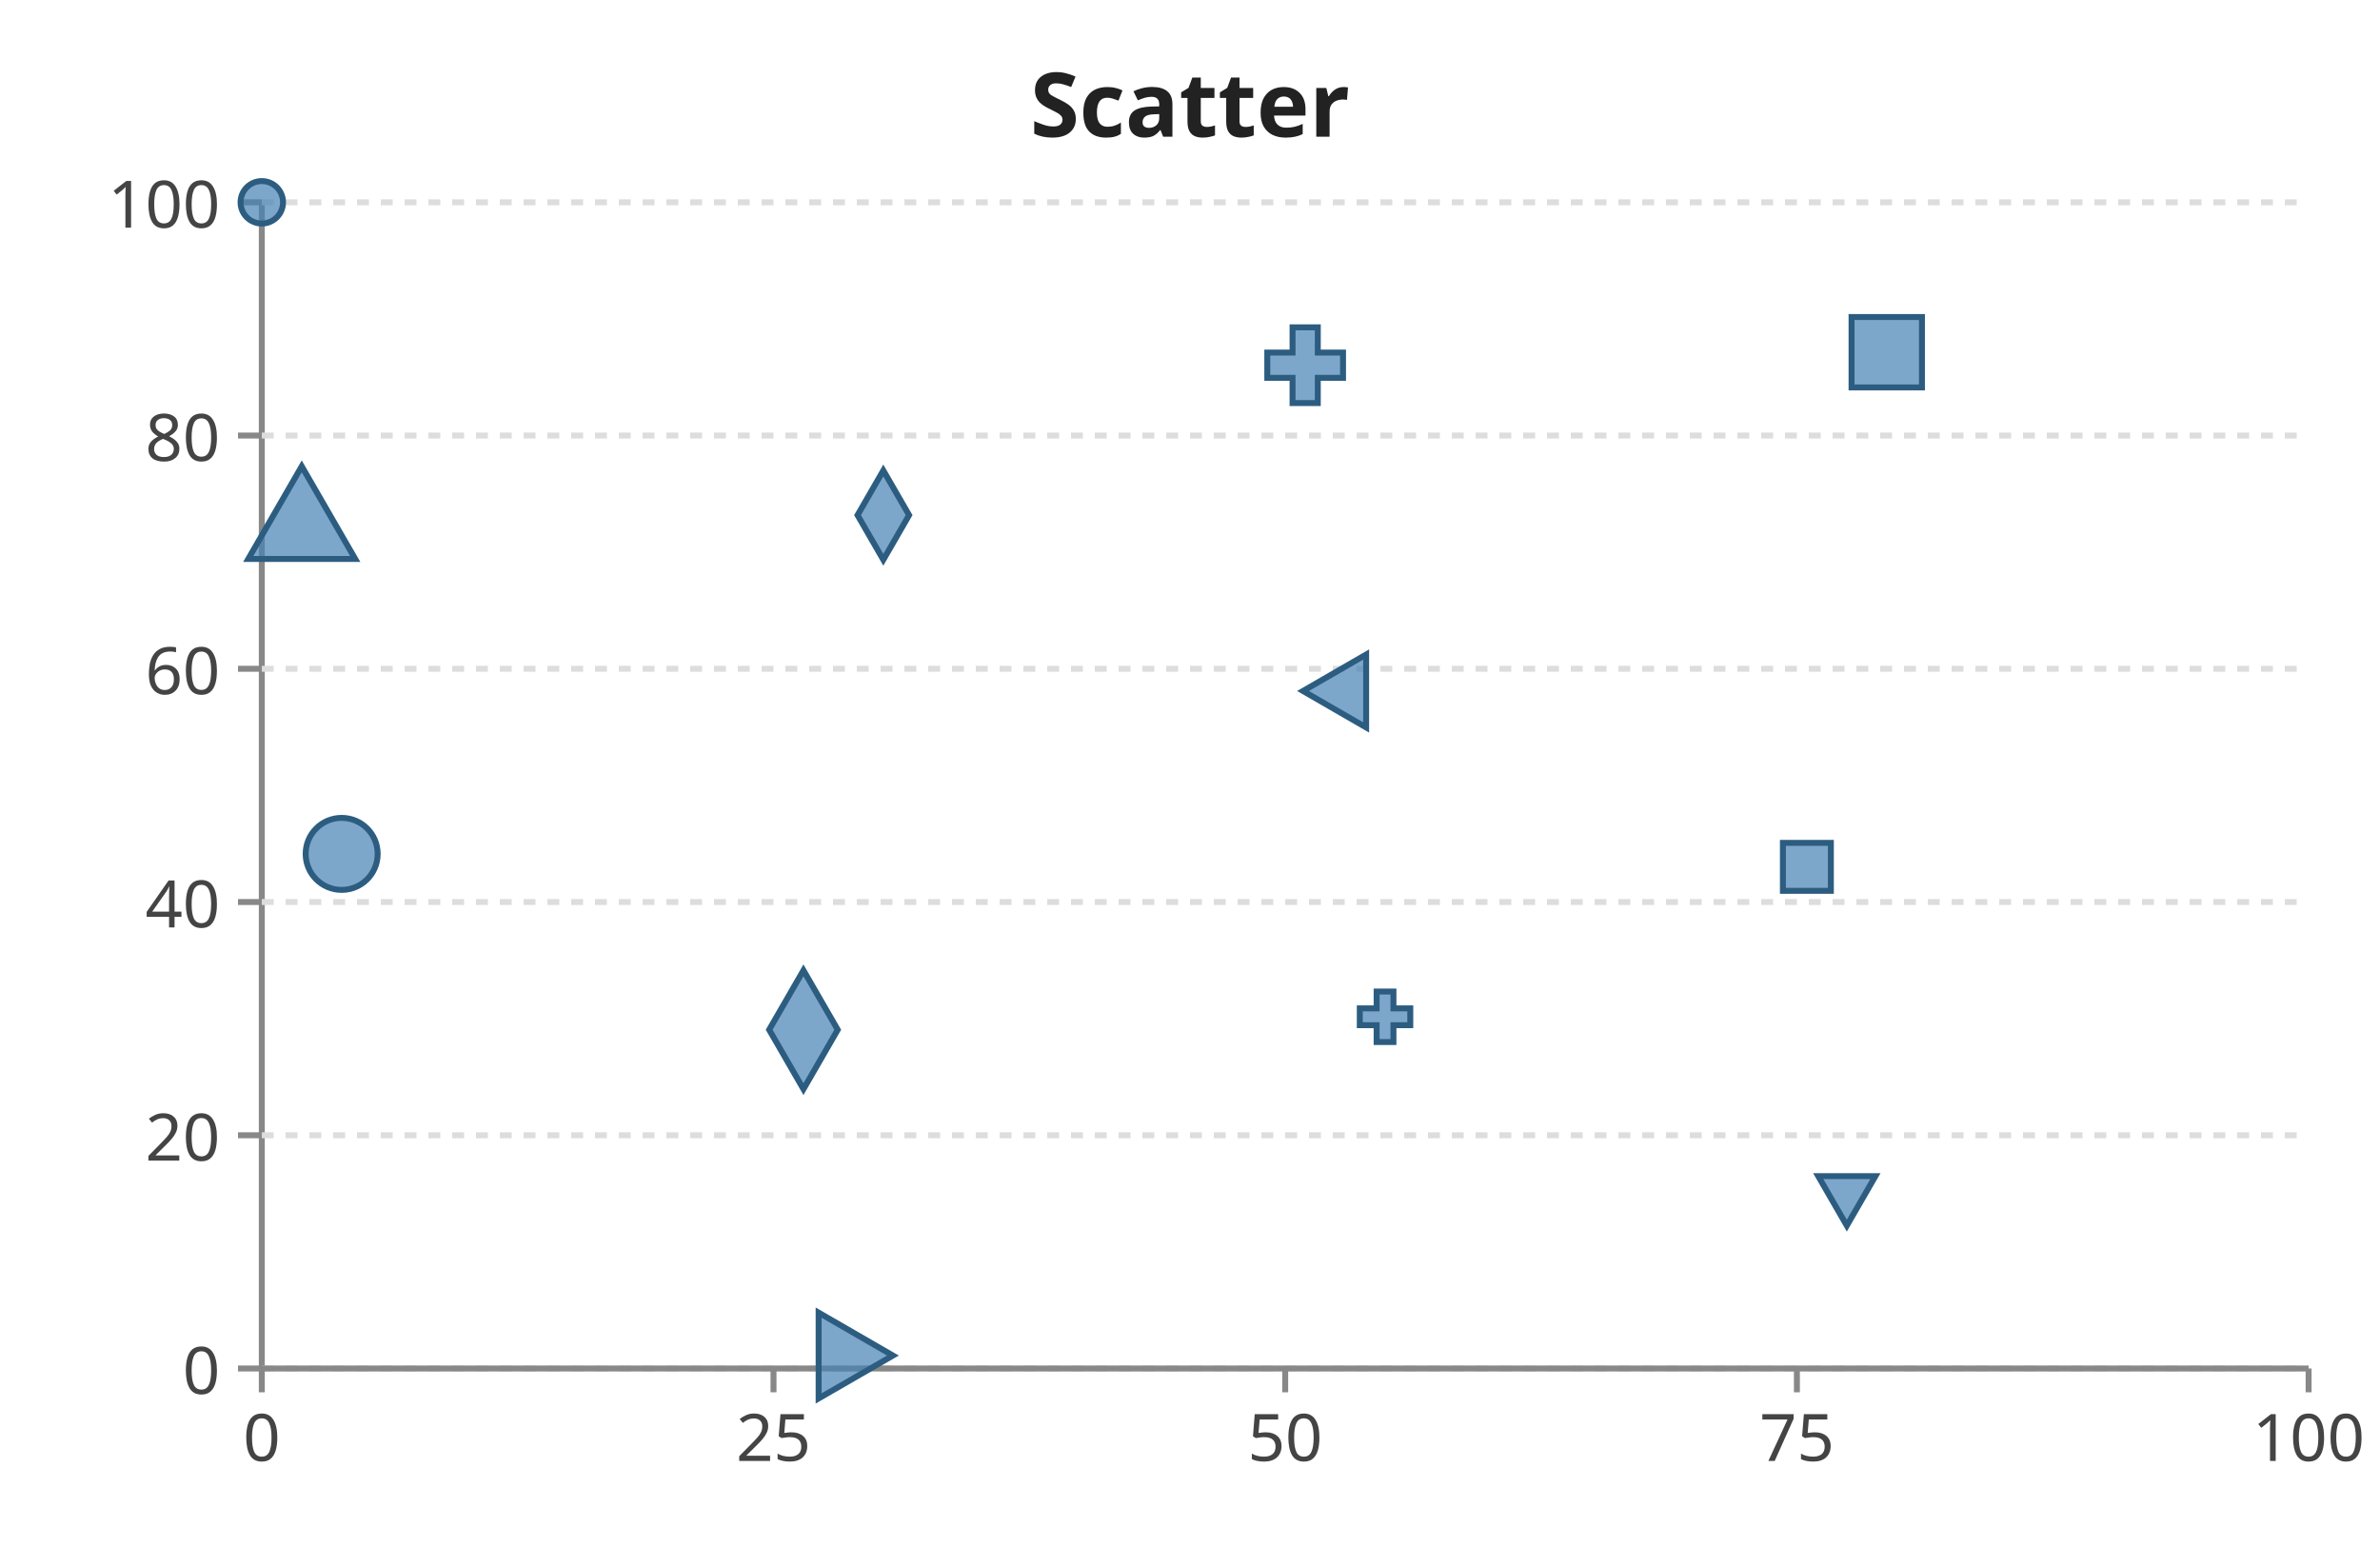
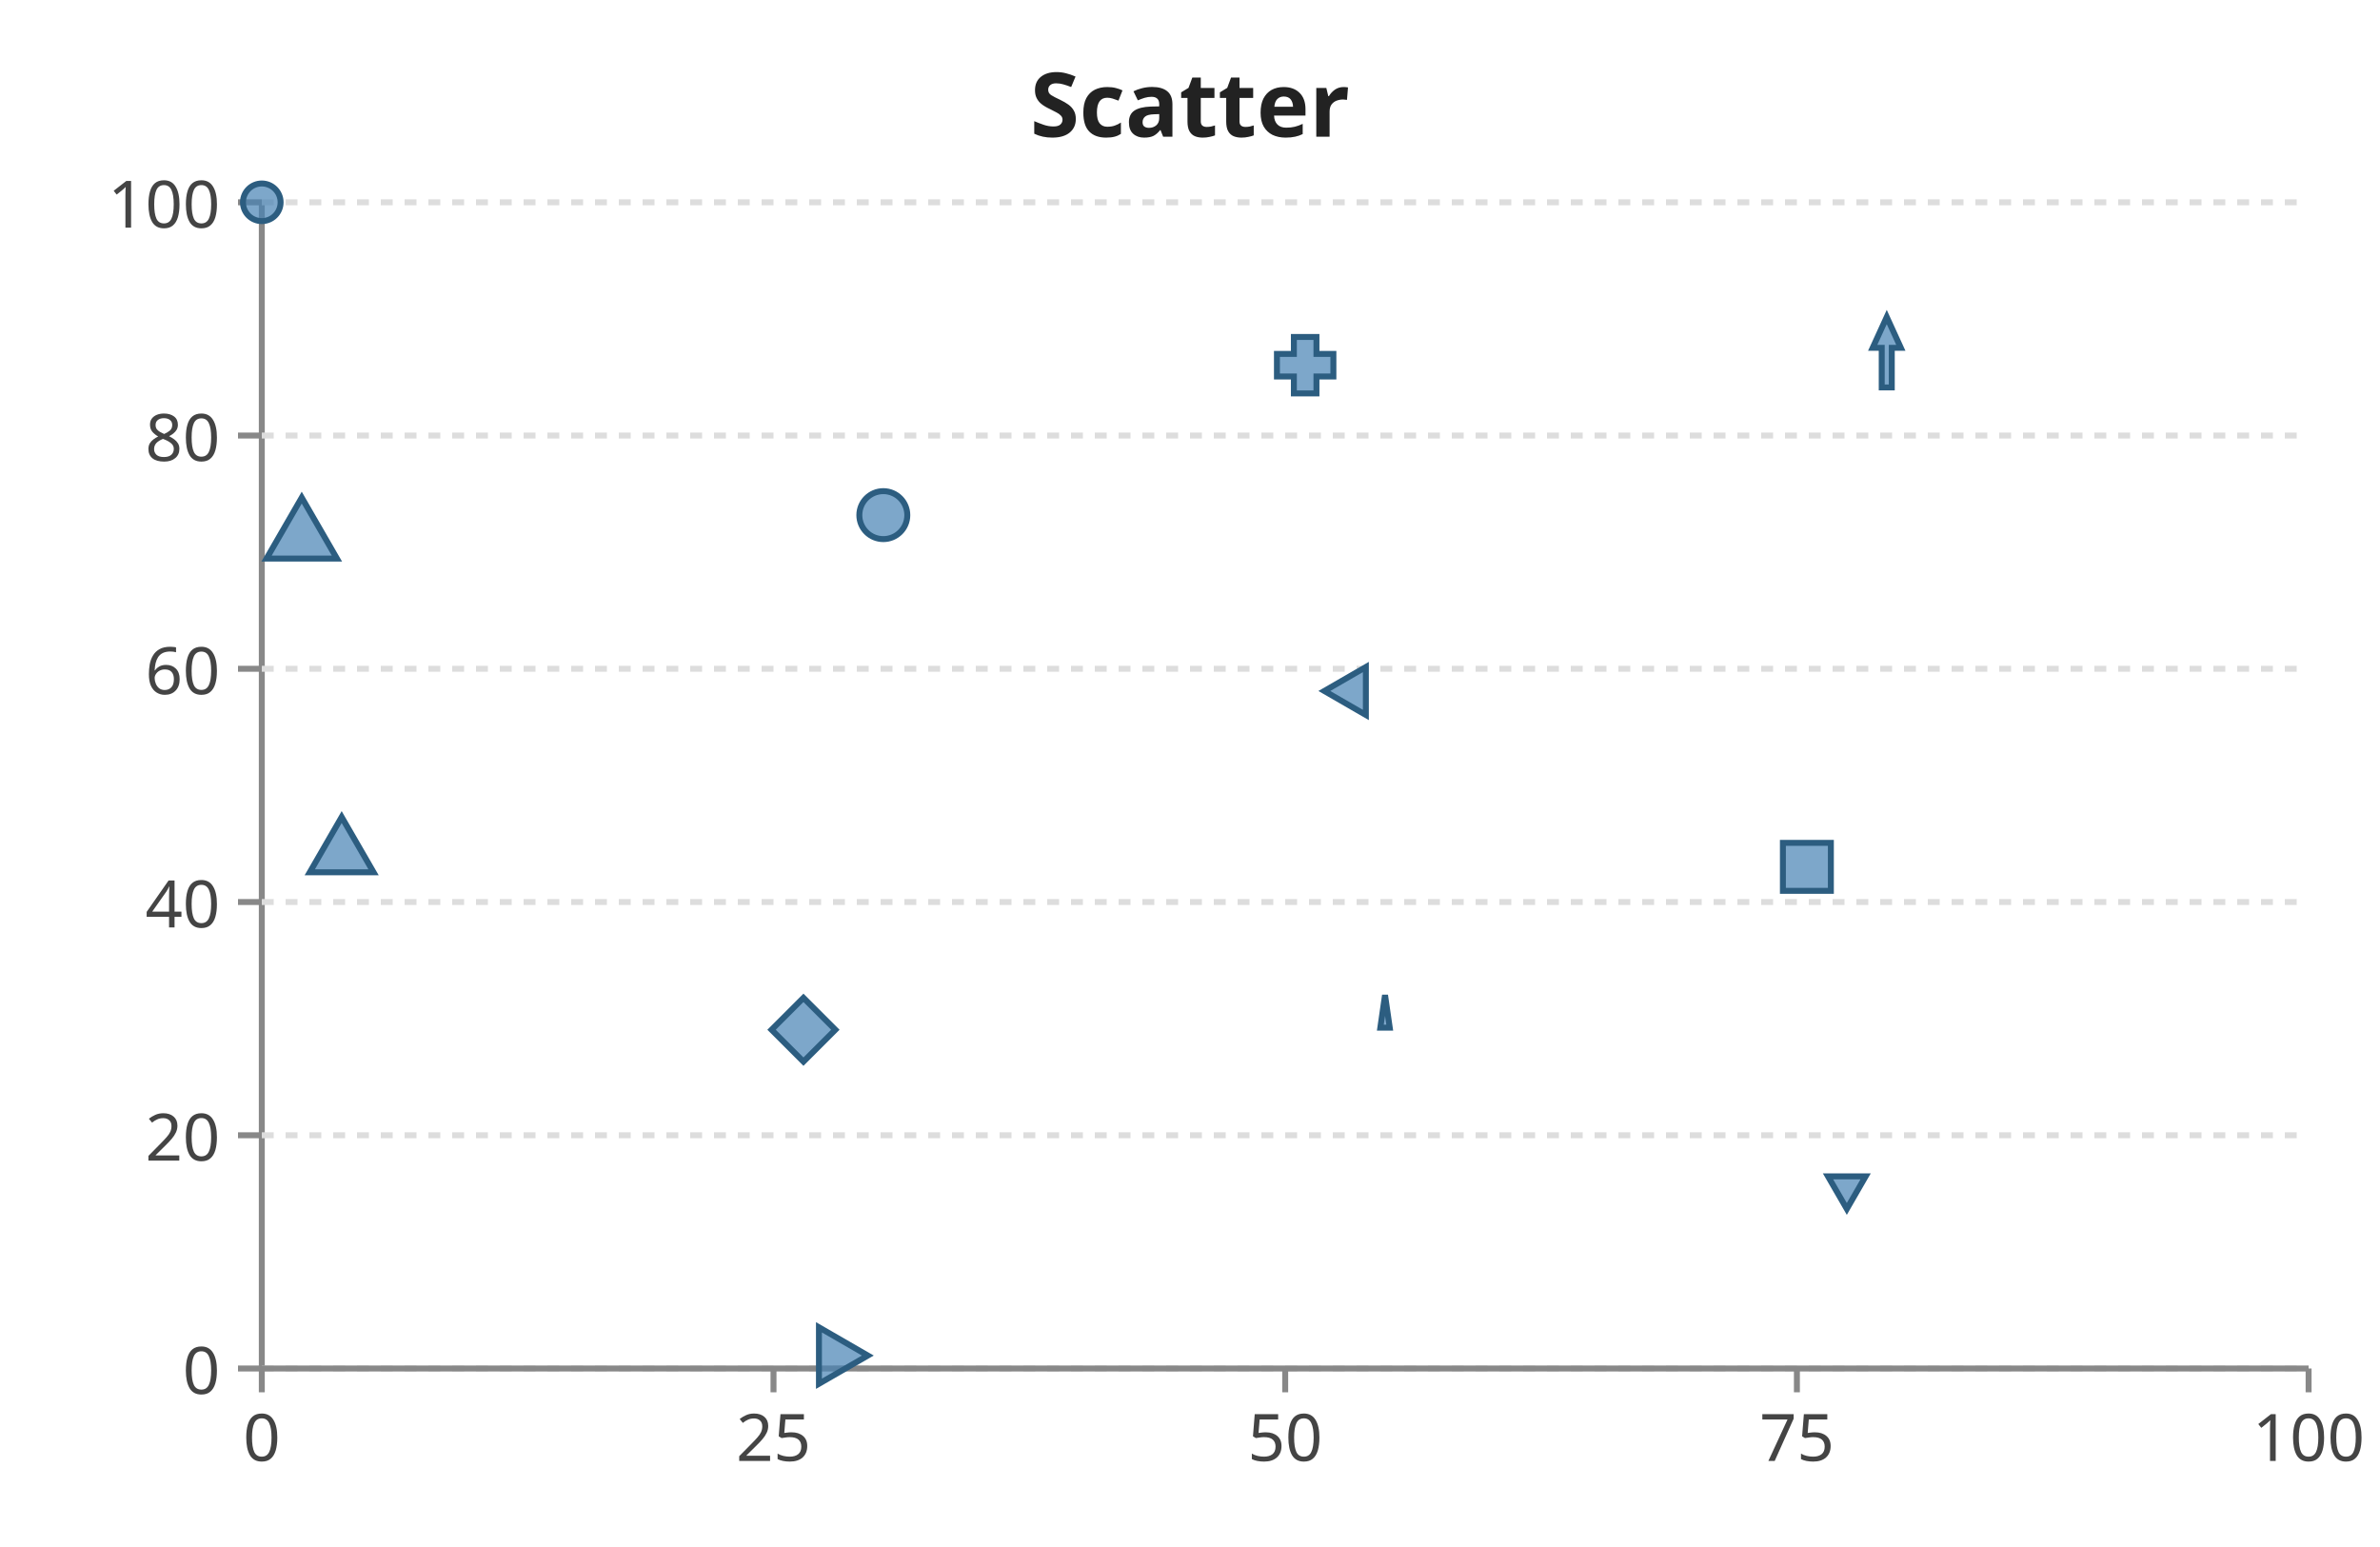
<svg xmlns="http://www.w3.org/2000/svg" version="1.1" width="400" height="260" viewBox="0 0 400 260">
  <defs>
    <clipPath id="vc0">
      <rect x="0" y="0" width="400" height="260" />
    </clipPath>
  </defs>
  <rect x="0" y="0" width="400" height="260" fill="#ffffff" />
  <g clip-path="url(#vc0)">
    <text x="200" y="11.333" font-family="sans-serif" font-size="15" font-weight="600" text-anchor="middle" dominant-baseline="text-before-edge" fill="#222222" role="heading" aria-label="Scatter">Scatter</text>
    <g>
      <line x1="44" y1="34" x2="44" y2="230" stroke="#888888" />
      <line x1="44" y1="230" x2="388" y2="230" stroke="#dddddd" stroke-dasharray="2,2" />
      <line x1="40" y1="230" x2="44" y2="230" stroke="#888888" />
      <text x="37" y="230" font-family="sans-serif" font-size="11" text-anchor="end" dominant-baseline="central" fill="#444444">0</text>
      <line x1="44" y1="190.8" x2="388" y2="190.8" stroke="#dddddd" stroke-dasharray="2,2" />
      <line x1="40" y1="190.8" x2="44" y2="190.8" stroke="#888888" />
      <text x="37" y="190.8" font-family="sans-serif" font-size="11" text-anchor="end" dominant-baseline="central" fill="#444444">20</text>
      <line x1="44" y1="151.6" x2="388" y2="151.6" stroke="#dddddd" stroke-dasharray="2,2" />
      <line x1="40" y1="151.6" x2="44" y2="151.6" stroke="#888888" />
      <text x="37" y="151.6" font-family="sans-serif" font-size="11" text-anchor="end" dominant-baseline="central" fill="#444444">40</text>
      <line x1="44" y1="112.4" x2="388" y2="112.4" stroke="#dddddd" stroke-dasharray="2,2" />
      <line x1="40" y1="112.4" x2="44" y2="112.4" stroke="#888888" />
      <text x="37" y="112.4" font-family="sans-serif" font-size="11" text-anchor="end" dominant-baseline="central" fill="#444444">60</text>
      <line x1="44" y1="73.2" x2="388" y2="73.2" stroke="#dddddd" stroke-dasharray="2,2" />
      <line x1="40" y1="73.2" x2="44" y2="73.2" stroke="#888888" />
      <text x="37" y="73.2" font-family="sans-serif" font-size="11" text-anchor="end" dominant-baseline="central" fill="#444444">80</text>
      <line x1="44" y1="34" x2="388" y2="34" stroke="#dddddd" stroke-dasharray="2,2" />
      <line x1="40" y1="34" x2="44" y2="34" stroke="#888888" />
      <text x="37" y="34" font-family="sans-serif" font-size="11" text-anchor="end" dominant-baseline="central" fill="#444444">100</text>
    </g>
    <g>
      <line x1="44" y1="230" x2="388" y2="230" stroke="#888888" />
      <line x1="44" y1="230" x2="44" y2="234" stroke="#888888" />
      <text x="44" y="237" font-family="sans-serif" font-size="11" text-anchor="middle" dominant-baseline="text-before-edge" fill="#444444">0</text>
      <line x1="130" y1="230" x2="130" y2="234" stroke="#888888" />
      <text x="130" y="237" font-family="sans-serif" font-size="11" text-anchor="middle" dominant-baseline="text-before-edge" fill="#444444">25</text>
      <line x1="216" y1="230" x2="216" y2="234" stroke="#888888" />
      <text x="216" y="237" font-family="sans-serif" font-size="11" text-anchor="middle" dominant-baseline="text-before-edge" fill="#444444">50</text>
      <line x1="302" y1="230" x2="302" y2="234" stroke="#888888" />
      <text x="302" y="237" font-family="sans-serif" font-size="11" text-anchor="middle" dominant-baseline="text-before-edge" fill="#444444">75</text>
      <line x1="388" y1="230" x2="388" y2="234" stroke="#888888" />
      <text x="388" y="237" font-family="sans-serif" font-size="11" text-anchor="middle" dominant-baseline="text-before-edge" fill="#444444">100</text>
    </g>
-     <path d="M44,30.432 C45.971,30.432 47.568,32.029 47.568,34 C47.568,35.971 45.971,37.568 44,37.568 C42.029,37.568 40.432,35.971 40.432,34 C40.432,32.029 42.029,30.432 44,30.432 Z" fill="#4682b4" fill-opacity="0.7" stroke="#2c5d80" />
+     <path d="M44,30.838 C45.746,30.838 47.162,32.254 47.162,34 C47.162,35.746 45.746,37.162 44,37.162 C42.254,37.162 40.838,35.746 40.838,34 C40.838,32.254 42.254,30.838 44,30.838 Z" fill="#4682b4" fill-opacity="0.7" stroke="#2c5d80" />
    <path d="M299.647,141.658 L307.709,141.658 L307.709,149.72 L299.647,149.72 Z" fill="#4682b4" fill-opacity="0.7" stroke="#2c5d80" />
-     <path d="M212.992,59.256 L217.235,59.256 L217.235,55.013 L221.477,55.013 L221.477,59.256 L225.72,59.256 L225.72,63.499 L221.477,63.499 L221.477,67.741 L217.235,67.741 L217.235,63.499 L212.992,63.499 Z" fill="#4682b4" fill-opacity="0.7" stroke="#2c5d80" />
-     <path d="M135.034,163.086 L140.795,173.066 L135.034,183.046 L129.272,173.066 Z" fill="#4682b4" fill-opacity="0.7" stroke="#2c5d80" />
-     <path d="M50.712,78.373 L41.721,93.945 L59.702,93.945 Z" fill="#4682b4" fill-opacity="0.7" stroke="#2c5d80" />
-     <path d="M310.39,205.993 L315.195,197.669 L305.584,197.669 Z" fill="#4682b4" fill-opacity="0.7" stroke="#2c5d80" />
-     <path d="M218.994,116.132 L229.604,110.006 L229.604,122.258 Z" fill="#4682b4" fill-opacity="0.7" stroke="#2c5d80" />
-     <path d="M150.069,227.821 L137.584,235.029 L137.584,220.612 Z" fill="#4682b4" fill-opacity="0.7" stroke="#2c5d80" />
-     <path d="M57.423,137.459 C60.765,137.459 63.474,140.168 63.474,143.51 C63.474,146.851 60.765,149.56 57.423,149.56 C54.082,149.56 51.373,146.851 51.373,143.51 C51.373,140.168 54.082,137.459 57.423,137.459 Z" fill="#4682b4" fill-opacity="0.7" stroke="#2c5d80" />
-     <path d="M311.185,53.282 L323.017,53.282 L323.017,65.114 L311.185,65.114 Z" fill="#4682b4" fill-opacity="0.7" stroke="#2c5d80" />
-     <path d="M228.537,169.473 L231.365,169.473 L231.365,166.644 L234.193,166.644 L234.193,169.473 L237.022,169.473 L237.022,172.301 L234.193,172.301 L234.193,175.13 L231.365,175.13 L231.365,172.301 L228.537,172.301 Z" fill="#4682b4" fill-opacity="0.7" stroke="#2c5d80" />
-     <path d="M148.457,79.073 L152.789,86.576 L148.457,94.078 L144.125,86.576 Z" fill="#4682b4" fill-opacity="0.7" stroke="#2c5d80" />
+     <path d="M214.612,59.48 L214.612,63.275 L217.458,63.275 L217.458,66.121 L221.253,66.121 L221.253,63.275 L224.099,63.275 L224.099,59.48 L221.253,59.48 L221.253,56.634 L217.458,56.634 L217.458,59.48 Z" fill="#4682b4" fill-opacity="0.7" stroke="#2c5d80" />
+     <path d="M129.672,173.066 L135.034,167.704 L140.396,173.066 L135.034,178.428 Z" fill="#4682b4" fill-opacity="0.7" stroke="#2c5d80" />
+     <path d="M50.712,83.631 L44.796,93.878 L56.628,93.878 Z" fill="#4682b4" fill-opacity="0.7" stroke="#2c5d80" />
+     <path d="M310.39,203.182 L307.227,197.705 L313.552,197.705 Z" fill="#4682b4" fill-opacity="0.7" stroke="#2c5d80" />
+     <path d="M222.576,116.132 L229.559,112.101 L229.559,120.163 Z" fill="#4682b4" fill-opacity="0.7" stroke="#2c5d80" />
+     <path d="M145.853,227.821 L137.638,223.077 L137.638,232.564 Z" fill="#4682b4" fill-opacity="0.7" stroke="#2c5d80" />
+     <path d="M57.423,137.318 L52.061,146.605 L62.785,146.605 Z" fill="#4682b4" fill-opacity="0.7" stroke="#2c5d80" />
+     <path d="M316.256,65.114 L317.946,65.114 L317.946,58.459 L319.468,58.459 L317.101,53.282 L314.735,58.459 L316.256,58.459 Z" fill="#4682b4" fill-opacity="0.7" stroke="#2c5d80" />
+     <path d="M232.779,167.235 L231.989,172.713 L233.57,172.713 Z" fill="#4682b4" fill-opacity="0.7" stroke="#2c5d80" />
+     <path d="M148.457,82.545 C150.683,82.545 152.488,84.349 152.488,86.576 C152.488,88.802 150.683,90.607 148.457,90.607 C146.231,90.607 144.426,88.802 144.426,86.576 C144.426,84.349 146.231,82.545 148.457,82.545 Z" fill="#4682b4" fill-opacity="0.7" stroke="#2c5d80" />
  </g>
</svg>
